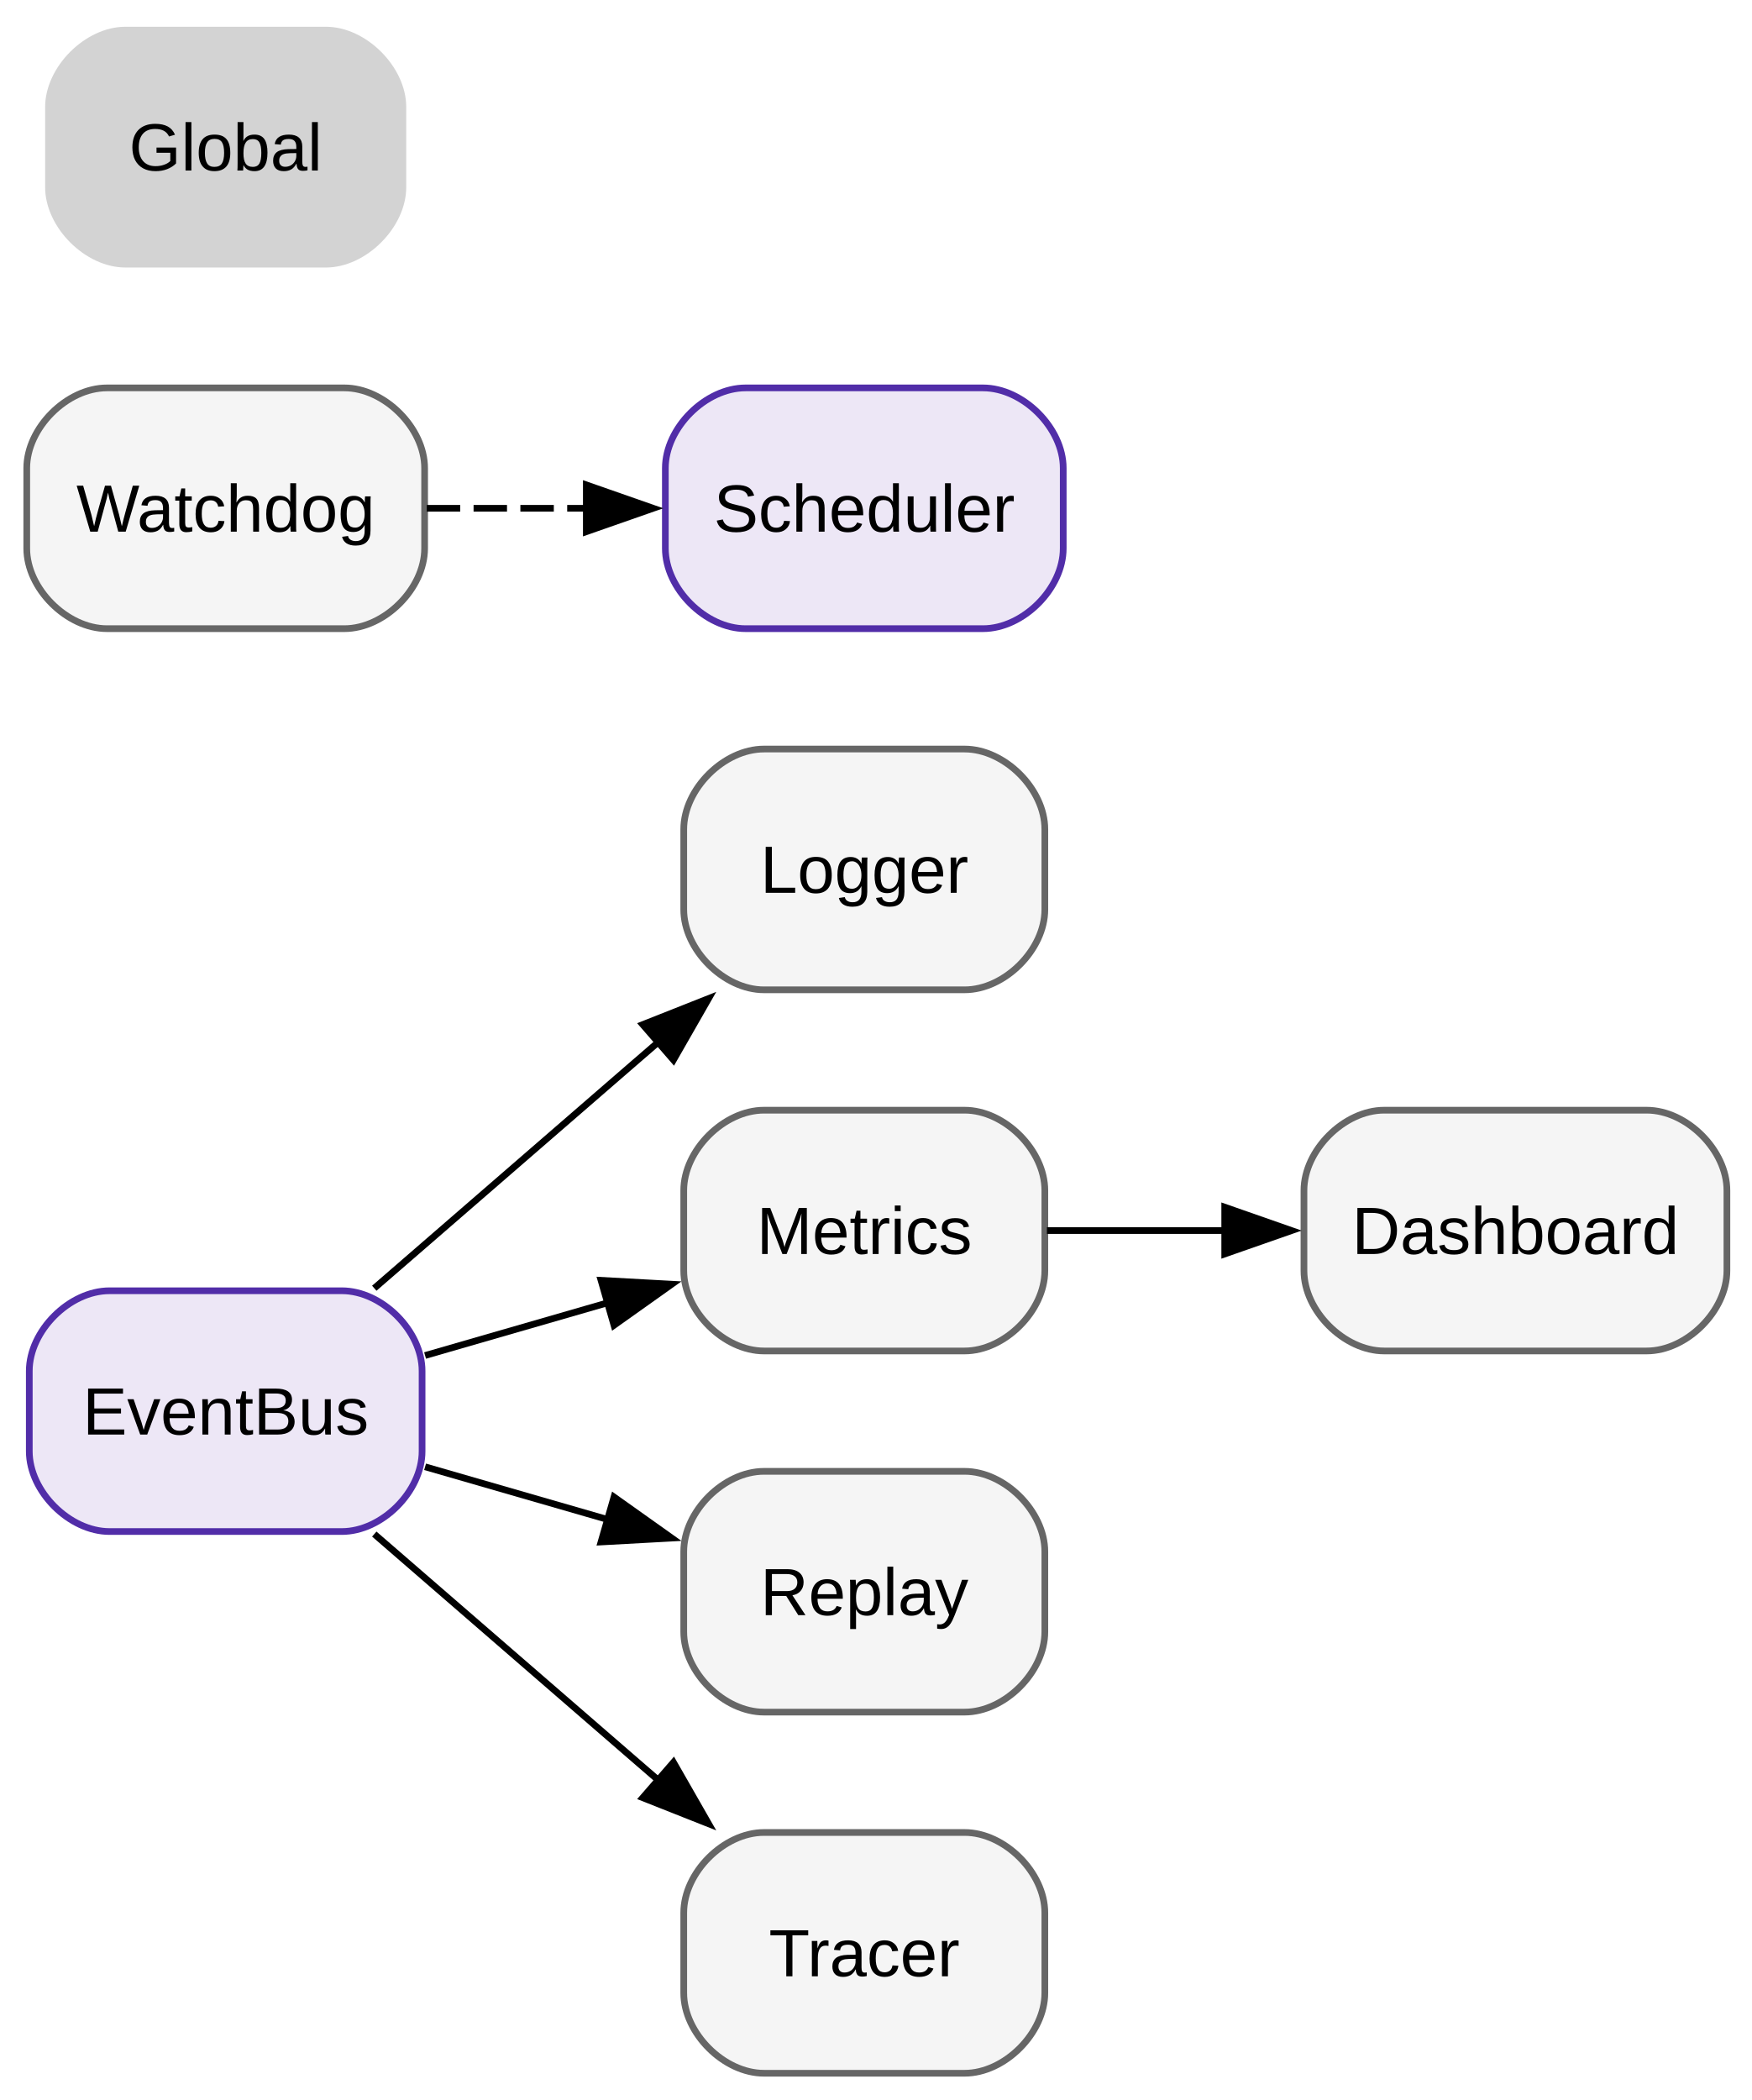
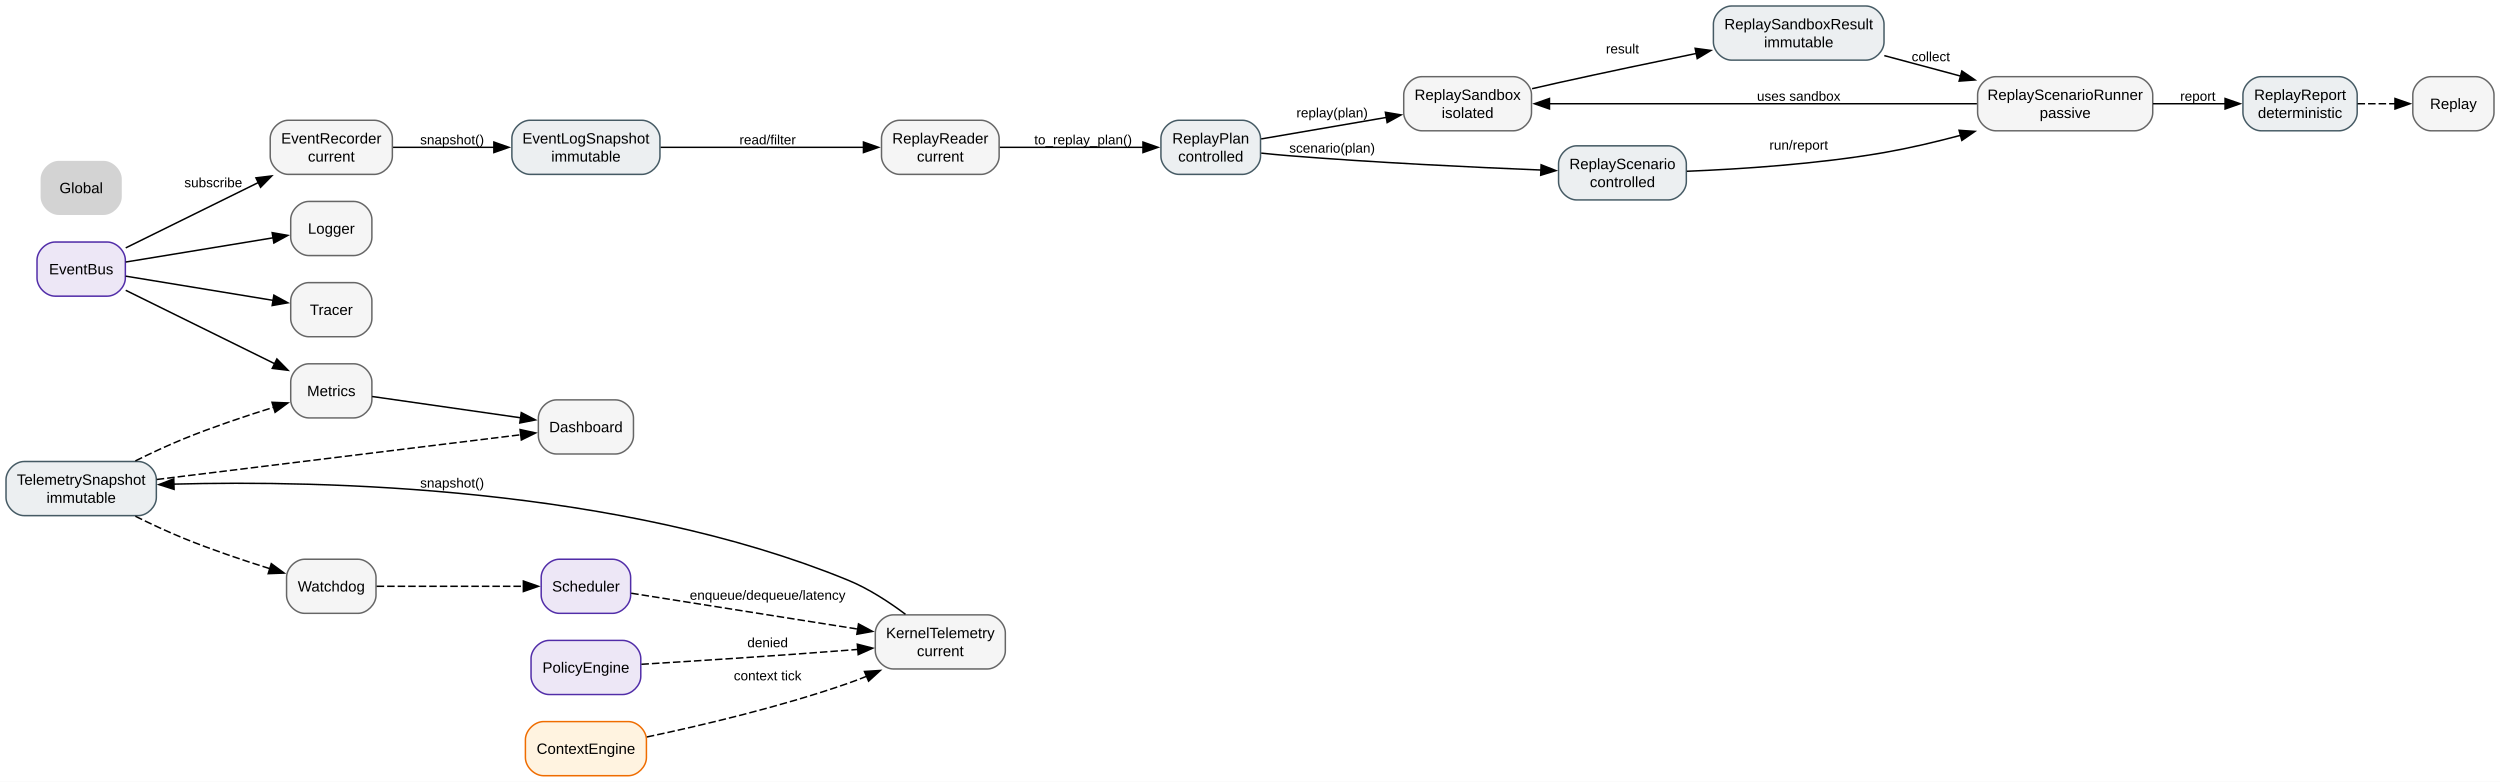
- <svg xmlns="http://www.w3.org/2000/svg" xmlns:xlink="http://www.w3.org/1999/xlink" width="262pt" height="314pt" viewBox="0.00 0.00 262.00 314.00">
-   <g id="graph0" class="graph" transform="scale(1 1) rotate(0) translate(4 310)">
-     <polygon fill="white" stroke="none" points="-4,4 -4,-310 258.25,-310 258.25,4 -4,4" />
+ <svg xmlns="http://www.w3.org/2000/svg" xmlns:xlink="http://www.w3.org/1999/xlink" width="1663pt" height="520pt" viewBox="0.00 0.00 1663.00 520.00">
+   <g id="graph0" class="graph" transform="scale(1 1) rotate(0) translate(4 516)">
+     <polygon fill="white" stroke="none" points="-4,4 -4,-516 1659,-516 1659,4 -4,4" />
    <g id="node1" class="node">
      <g id="a_node1">
        <a xlink:href="../scheduler/10_scheduler.svg" xlink:title="EventBus">
-           <path fill="#ede7f6" stroke="#512da8" d="M47.12,-117C47.12,-117 12.38,-117 12.38,-117 6.38,-117 0.38,-111 0.38,-105 0.38,-105 0.38,-93 0.38,-93 0.38,-87 6.38,-81 12.38,-81 12.38,-81 47.12,-81 47.12,-81 53.12,-81 59.12,-87 59.12,-93 59.12,-93 59.12,-105 59.12,-105 59.12,-111 53.12,-117 47.12,-117" />
-           <text xml:space="preserve" text-anchor="middle" x="29.75" y="-95.5" font-family="Arial" font-size="10.00">EventBus</text>
-         </a>
-       </g>
+           <path fill="#ede7f6" stroke="#512da8" d="M67.38,-355C67.38,-355 32.62,-355 32.62,-355 26.63,-355 20.62,-349 20.62,-343 20.62,-343 20.62,-331 20.62,-331 20.62,-325 26.62,-319 32.62,-319 32.62,-319 67.38,-319 67.38,-319 73.38,-319 79.38,-325 79.38,-331 79.38,-331 79.38,-343 79.38,-343 79.38,-349 73.38,-355 67.38,-355" />
+           <text xml:space="preserve" text-anchor="middle" x="50" y="-333.5" font-family="Arial" font-size="10.00">EventBus</text>
+         </a>
+       </g>
+     </g>
+     <g id="node6" class="node">
+       <path fill="#f5f5f5" stroke="#666666" d="M245,-436C245,-436 187.75,-436 187.75,-436 181.75,-436 175.75,-430 175.75,-424 175.75,-424 175.75,-412 175.75,-412 175.75,-406 181.75,-400 187.75,-400 187.75,-400 245,-400 245,-400 251,-400 257,-406 257,-412 257,-412 257,-424 257,-424 257,-430 251,-436 245,-436" />
+       <text xml:space="preserve" text-anchor="middle" x="216.38" y="-420.5" font-family="Arial" font-size="10.00">EventRecorder</text>
+       <text xml:space="preserve" text-anchor="middle" x="216.38" y="-408.5" font-family="Arial" font-size="10.00">current</text>
+     </g>
+     <g id="edge10" class="edge">
+       <path fill="none" stroke="black" d="M79.63,-351.11C103.96,-363.1 139.38,-380.55 167.94,-394.63" />
+       <polygon fill="black" stroke="black" points="166.25,-397.69 176.76,-398.97 169.34,-391.41 166.25,-397.69" />
+       <text xml:space="preserve" text-anchor="middle" x="137.88" y="-391.44" font-family="Arial" font-size="9.00">subscribe</text>
+     </g>
+     <g id="node16" class="node">
+       <path fill="#f5f5f5" stroke="#666666" d="M231.38,-382C231.38,-382 201.38,-382 201.38,-382 195.38,-382 189.38,-376 189.38,-370 189.38,-370 189.38,-358 189.38,-358 189.38,-352 195.38,-346 201.38,-346 201.38,-346 231.38,-346 231.38,-346 237.38,-346 243.38,-352 243.38,-358 243.38,-358 243.38,-370 243.38,-370 243.38,-376 237.38,-382 231.38,-382" />
+       <text xml:space="preserve" text-anchor="middle" x="216.38" y="-360.5" font-family="Arial" font-size="10.00">Logger</text>
+     </g>
+     <g id="edge8" class="edge">
+       <path fill="none" stroke="black" d="M79.63,-341.7C106.83,-346.17 147.9,-352.92 177.74,-357.82" />
+       <polygon fill="black" stroke="black" points="177.04,-361.25 187.48,-359.42 178.18,-354.34 177.04,-361.25" />
+     </g>
+     <g id="node17" class="node">
+       <path fill="#f5f5f5" stroke="#666666" d="M231.38,-274C231.38,-274 201.38,-274 201.38,-274 195.38,-274 189.38,-268 189.38,-262 189.38,-262 189.38,-250 189.38,-250 189.38,-244 195.38,-238 201.38,-238 201.38,-238 231.38,-238 231.38,-238 237.38,-238 243.38,-244 243.38,-250 243.38,-250 243.38,-262 243.38,-262 243.38,-268 237.38,-274 231.38,-274" />
+       <text xml:space="preserve" text-anchor="middle" x="216.38" y="-252.5" font-family="Arial" font-size="10.00">Metrics</text>
+     </g>
+     <g id="edge9" class="edge">
+       <path fill="none" stroke="black" d="M79.63,-322.89C107.2,-309.31 148.99,-288.71 178.92,-273.96" />
+       <polygon fill="black" stroke="black" points="180.19,-277.24 187.61,-269.68 177.1,-270.96 180.19,-277.24" />
+     </g>
+     <g id="node21" class="node">
+       <path fill="#f5f5f5" stroke="#666666" d="M231.38,-328C231.38,-328 201.38,-328 201.38,-328 195.38,-328 189.38,-322 189.38,-316 189.38,-316 189.38,-304 189.38,-304 189.38,-298 195.38,-292 201.38,-292 201.38,-292 231.38,-292 231.38,-292 237.38,-292 243.38,-298 243.38,-304 243.38,-304 243.38,-316 243.38,-316 243.38,-322 237.38,-328 231.38,-328" />
+       <text xml:space="preserve" text-anchor="middle" x="216.38" y="-306.5" font-family="Arial" font-size="10.00">Tracer</text>
+     </g>
+     <g id="edge23" class="edge">
+       <path fill="none" stroke="black" d="M79.63,-332.3C106.83,-327.83 147.9,-321.08 177.74,-316.18" />
+       <polygon fill="black" stroke="black" points="178.18,-319.66 187.48,-314.58 177.04,-312.75 178.18,-319.66" />
    </g>
    <g id="node2" class="node">
-       <path fill="#f5f5f5" stroke="#666666" d="M140.25,-198C140.25,-198 110.25,-198 110.25,-198 104.25,-198 98.25,-192 98.25,-186 98.25,-186 98.25,-174 98.25,-174 98.25,-168 104.25,-162 110.25,-162 110.25,-162 140.25,-162 140.25,-162 146.25,-162 152.25,-168 152.25,-174 152.25,-174 152.25,-186 152.25,-186 152.25,-192 146.25,-198 140.25,-198" />
-       <text xml:space="preserve" text-anchor="middle" x="125.25" y="-176.5" font-family="Arial" font-size="10.00">Logger</text>
+       <g id="a_node2">
+         <a xlink:href="../scheduler/10_scheduler.svg" xlink:title="Scheduler">
+           <path fill="#ede7f6" stroke="#512da8" d="M403.5,-144C403.5,-144 368,-144 368,-144 362,-144 356,-138 356,-132 356,-132 356,-120 356,-120 356,-114 362,-108 368,-108 368,-108 403.5,-108 403.5,-108 409.5,-108 415.5,-114 415.5,-120 415.5,-120 415.5,-132 415.5,-132 415.5,-138 409.5,-144 403.5,-144" />
+           <text xml:space="preserve" text-anchor="middle" x="385.75" y="-122.5" font-family="Arial" font-size="10.00">Scheduler</text>
+         </a>
+       </g>
+     </g>
+     <g id="node5" class="node">
+       <path fill="#f5f5f5" stroke="#666666" d="M652.75,-107C652.75,-107 590.25,-107 590.25,-107 584.25,-107 578.25,-101 578.25,-95 578.25,-95 578.25,-83 578.25,-83 578.25,-77 584.25,-71 590.25,-71 590.25,-71 652.75,-71 652.75,-71 658.75,-71 664.75,-77 664.75,-83 664.75,-83 664.75,-95 664.75,-95 664.75,-101 658.75,-107 652.75,-107" />
+       <text xml:space="preserve" text-anchor="middle" x="621.5" y="-91.5" font-family="Arial" font-size="10.00">KernelTelemetry</text>
+       <text xml:space="preserve" text-anchor="middle" x="621.5" y="-79.5" font-family="Arial" font-size="10.00">current</text>
    </g>
    <g id="edge1" class="edge">
-       <path fill="none" stroke="black" d="M51.97,-117.38C64.52,-128.25 80.61,-142.2 94.43,-154.17" />
-       <polygon fill="black" stroke="black" points="92.12,-156.8 101.97,-160.7 96.71,-151.51 92.12,-156.8" />
+       <path fill="none" stroke="black" stroke-dasharray="5,2" d="M415.88,-121.39C453.53,-115.43 519.81,-104.94 566.72,-97.51" />
+       <polygon fill="black" stroke="black" points="567.08,-101 576.41,-95.98 565.98,-94.09 567.08,-101" />
+       <text xml:space="preserve" text-anchor="middle" x="506.62" y="-117.02" font-family="Arial" font-size="9.00">enqueue/dequeue/latency</text>
    </g>
    <g id="node3" class="node">
-       <path fill="#f5f5f5" stroke="#666666" d="M140.25,-144C140.25,-144 110.25,-144 110.25,-144 104.25,-144 98.25,-138 98.25,-132 98.25,-132 98.25,-120 98.25,-120 98.25,-114 104.25,-108 110.25,-108 110.25,-108 140.25,-108 140.25,-108 146.25,-108 152.25,-114 152.25,-120 152.25,-120 152.25,-132 152.25,-132 152.25,-138 146.25,-144 140.25,-144" />
-       <text xml:space="preserve" text-anchor="middle" x="125.25" y="-122.5" font-family="Arial" font-size="10.00">Metrics</text>
+       <g id="a_node3">
+         <a xlink:href="../scheduler/10_scheduler.svg" xlink:title="PolicyEngine">
+           <path fill="#ede7f6" stroke="#512da8" d="M410.25,-90C410.25,-90 361.25,-90 361.25,-90 355.25,-90 349.25,-84 349.25,-78 349.25,-78 349.25,-66 349.25,-66 349.25,-60 355.25,-54 361.25,-54 361.25,-54 410.25,-54 410.25,-54 416.25,-54 422.25,-60 422.25,-66 422.25,-66 422.25,-78 422.25,-78 422.25,-84 416.25,-90 410.25,-90" />
+           <text xml:space="preserve" text-anchor="middle" x="385.75" y="-68.5" font-family="Arial" font-size="10.00">PolicyEngine</text>
+         </a>
+       </g>
    </g>
    <g id="edge2" class="edge">
-       <path fill="none" stroke="black" d="M59.57,-107.32C68.26,-109.83 77.94,-112.63 87.1,-115.27" />
-       <polygon fill="black" stroke="black" points="85.88,-118.56 96.46,-117.98 87.82,-111.84 85.88,-118.56" />
+       <path fill="none" stroke="black" stroke-dasharray="5,2" d="M422.66,-74.12C457.76,-76.25 512.7,-79.75 560.25,-83.5 562.41,-83.67 564.61,-83.85 566.84,-84.03" />
+       <polygon fill="black" stroke="black" points="566.28,-87.5 576.54,-84.86 566.88,-80.52 566.28,-87.5" />
+       <text xml:space="preserve" text-anchor="middle" x="506.62" y="-85.45" font-family="Arial" font-size="9.00">denied</text>
    </g>
    <g id="node4" class="node">
-       <path fill="#f5f5f5" stroke="#666666" d="M140.25,-90C140.25,-90 110.25,-90 110.25,-90 104.25,-90 98.25,-84 98.25,-78 98.25,-78 98.25,-66 98.25,-66 98.25,-60 104.25,-54 110.25,-54 110.25,-54 140.25,-54 140.25,-54 146.25,-54 152.25,-60 152.25,-66 152.25,-66 152.25,-78 152.25,-78 152.25,-84 146.25,-90 140.25,-90" />
-       <text xml:space="preserve" text-anchor="middle" x="125.25" y="-68.5" font-family="Arial" font-size="10.00">Replay</text>
+       <g id="a_node4">
+         <a xlink:href="../context/20_context.svg" xlink:title="ContextEngine">
+           <path fill="#fff3e0" stroke="#ef6c00" d="M414,-36C414,-36 357.5,-36 357.5,-36 351.5,-36 345.5,-30 345.5,-24 345.5,-24 345.5,-12 345.5,-12 345.5,-6 351.5,0 357.5,0 357.5,0 414,0 414,0 420,0 426,-6 426,-12 426,-12 426,-24 426,-24 426,-30 420,-36 414,-36" />
+           <text xml:space="preserve" text-anchor="middle" x="385.75" y="-14.5" font-family="Arial" font-size="10.00">ContextEngine</text>
+         </a>
+       </g>
    </g>
    <g id="edge3" class="edge">
-       <path fill="none" stroke="black" d="M59.57,-90.68C68.26,-88.17 77.94,-85.37 87.1,-82.73" />
-       <polygon fill="black" stroke="black" points="87.82,-86.16 96.46,-80.02 85.88,-79.44 87.82,-86.16" />
+       <path fill="none" stroke="black" stroke-dasharray="5,2" d="M426.28,-25.76C461.85,-33.24 515.26,-45.74 560.25,-61.5 564.34,-62.93 568.54,-64.54 572.72,-66.24" />
+       <polygon fill="black" stroke="black" points="571.04,-69.33 581.61,-70.02 573.78,-62.89 571.04,-69.33" />
+       <text xml:space="preserve" text-anchor="middle" x="506.62" y="-63.45" font-family="Arial" font-size="9.00">context tick</text>
+     </g>
+     <g id="node15" class="node">
+       <path fill="#eceff1" stroke="#455a64" d="M88,-209C88,-209 12,-209 12,-209 6,-209 0,-203 0,-197 0,-197 0,-185 0,-185 0,-179 6,-173 12,-173 12,-173 88,-173 88,-173 94,-173 100,-179 100,-185 100,-185 100,-197 100,-197 100,-203 94,-209 88,-209" />
+       <text xml:space="preserve" text-anchor="middle" x="50" y="-193.5" font-family="Arial" font-size="10.00">TelemetrySnapshot</text>
+       <text xml:space="preserve" text-anchor="middle" x="50" y="-181.5" font-family="Arial" font-size="10.00">immutable</text>
+     </g>
+     <g id="edge4" class="edge">
+       <path fill="none" stroke="black" d="M598.33,-107.37C587.47,-115.49 573.83,-124.43 560.25,-130 407.88,-192.56 209.82,-196.56 111.65,-193.96" />
+       <polygon fill="black" stroke="black" points="111.8,-190.47 101.7,-193.66 111.59,-197.46 111.8,-190.47" />
+       <text xml:space="preserve" text-anchor="middle" x="296.75" y="-191.65" font-family="Arial" font-size="9.00">snapshot()</text>
    </g>
    <g id="node7" class="node">
-       <path fill="#f5f5f5" stroke="#666666" d="M140.25,-36C140.25,-36 110.25,-36 110.25,-36 104.25,-36 98.25,-30 98.25,-24 98.25,-24 98.25,-12 98.25,-12 98.25,-6 104.25,0 110.25,0 110.25,0 140.25,0 140.25,0 146.25,0 152.25,-6 152.25,-12 152.25,-12 152.25,-24 152.25,-24 152.25,-30 146.25,-36 140.25,-36" />
-       <text xml:space="preserve" text-anchor="middle" x="125.25" y="-14.5" font-family="Arial" font-size="10.00">Tracer</text>
+       <path fill="#eceff1" stroke="#455a64" d="M423,-436C423,-436 348.5,-436 348.5,-436 342.5,-436 336.5,-430 336.5,-424 336.5,-424 336.5,-412 336.5,-412 336.5,-406 342.5,-400 348.5,-400 348.5,-400 423,-400 423,-400 429,-400 435,-406 435,-412 435,-412 435,-424 435,-424 435,-430 429,-436 423,-436" />
+       <text xml:space="preserve" text-anchor="middle" x="385.75" y="-420.5" font-family="Arial" font-size="10.00">EventLogSnapshot</text>
+       <text xml:space="preserve" text-anchor="middle" x="385.75" y="-408.5" font-family="Arial" font-size="10.00">immutable</text>
+     </g>
+     <g id="edge11" class="edge">
+       <path fill="none" stroke="black" d="M257.47,-418C277.56,-418 302.31,-418 324.62,-418" />
+       <polygon fill="black" stroke="black" points="324.52,-421.5 334.52,-418 324.52,-414.5 324.52,-421.5" />
+       <text xml:space="preserve" text-anchor="middle" x="296.75" y="-419.95" font-family="Arial" font-size="9.00">snapshot()</text>
+     </g>
+     <g id="node8" class="node">
+       <path fill="#f5f5f5" stroke="#666666" d="M648.62,-436C648.62,-436 594.38,-436 594.38,-436 588.38,-436 582.38,-430 582.38,-424 582.38,-424 582.38,-412 582.38,-412 582.38,-406 588.38,-400 594.38,-400 594.38,-400 648.62,-400 648.62,-400 654.62,-400 660.62,-406 660.62,-412 660.62,-412 660.62,-424 660.62,-424 660.62,-430 654.62,-436 648.62,-436" />
+       <text xml:space="preserve" text-anchor="middle" x="621.5" y="-420.5" font-family="Arial" font-size="10.00">ReplayReader</text>
+       <text xml:space="preserve" text-anchor="middle" x="621.5" y="-408.5" font-family="Arial" font-size="10.00">current</text>
+     </g>
+     <g id="edge12" class="edge">
+       <path fill="none" stroke="black" d="M435.47,-418C475.05,-418 530.65,-418 570.56,-418" />
+       <polygon fill="black" stroke="black" points="570.37,-421.5 580.37,-418 570.37,-414.5 570.37,-421.5" />
+       <text xml:space="preserve" text-anchor="middle" x="506.62" y="-419.95" font-family="Arial" font-size="9.00">read/filter</text>
+     </g>
+     <g id="node9" class="node">
+       <path fill="#eceff1" stroke="#455a64" d="M822.5,-436C822.5,-436 780.25,-436 780.25,-436 774.25,-436 768.25,-430 768.25,-424 768.25,-424 768.25,-412 768.25,-412 768.25,-406 774.25,-400 780.25,-400 780.25,-400 822.5,-400 822.5,-400 828.5,-400 834.5,-406 834.5,-412 834.5,-412 834.5,-424 834.5,-424 834.5,-430 828.5,-436 822.5,-436" />
+       <text xml:space="preserve" text-anchor="middle" x="801.38" y="-420.5" font-family="Arial" font-size="10.00">ReplayPlan</text>
+       <text xml:space="preserve" text-anchor="middle" x="801.38" y="-408.5" font-family="Arial" font-size="10.00">controlled</text>
+     </g>
+     <g id="edge13" class="edge">
+       <path fill="none" stroke="black" d="M661.1,-418C689.24,-418 727.41,-418 756.68,-418" />
+       <polygon fill="black" stroke="black" points="756.3,-421.5 766.3,-418 756.3,-414.5 756.3,-421.5" />
+       <text xml:space="preserve" text-anchor="middle" x="716.5" y="-419.95" font-family="Arial" font-size="9.00">to_replay_plan()</text>
+     </g>
+     <g id="node10" class="node">
+       <path fill="#f5f5f5" stroke="#666666" d="M1002.75,-465C1002.75,-465 941.75,-465 941.75,-465 935.75,-465 929.75,-459 929.75,-453 929.75,-453 929.75,-441 929.75,-441 929.75,-435 935.75,-429 941.75,-429 941.75,-429 1002.75,-429 1002.75,-429 1008.75,-429 1014.75,-435 1014.75,-441 1014.75,-441 1014.75,-453 1014.75,-453 1014.75,-459 1008.75,-465 1002.75,-465" />
+       <text xml:space="preserve" text-anchor="middle" x="972.25" y="-449.5" font-family="Arial" font-size="10.00">ReplaySandbox</text>
+       <text xml:space="preserve" text-anchor="middle" x="972.25" y="-437.5" font-family="Arial" font-size="10.00">isolated</text>
+     </g>
+     <g id="edge14" class="edge">
+       <path fill="none" stroke="black" d="M834.94,-423.59C858.5,-427.64 890.87,-433.2 918.15,-437.88" />
+       <polygon fill="black" stroke="black" points="917.55,-441.33 928,-439.57 918.74,-434.43 917.55,-441.33" />
+       <text xml:space="preserve" text-anchor="middle" x="882.12" y="-437.9" font-family="Arial" font-size="9.00">replay(plan)</text>
+     </g>
+     <g id="node12" class="node">
+       <path fill="#eceff1" stroke="#455a64" d="M1105.75,-419C1105.75,-419 1044.75,-419 1044.75,-419 1038.75,-419 1032.75,-413 1032.75,-407 1032.75,-407 1032.75,-395 1032.75,-395 1032.75,-389 1038.75,-383 1044.75,-383 1044.75,-383 1105.75,-383 1105.75,-383 1111.75,-383 1117.75,-389 1117.75,-395 1117.75,-395 1117.75,-407 1117.75,-407 1117.75,-413 1111.75,-419 1105.75,-419" />
+       <text xml:space="preserve" text-anchor="middle" x="1075.25" y="-403.5" font-family="Arial" font-size="10.00">ReplayScenario</text>
+       <text xml:space="preserve" text-anchor="middle" x="1075.25" y="-391.5" font-family="Arial" font-size="10.00">controlled</text>
+     </g>
+     <g id="edge16" class="edge">
+       <path fill="none" stroke="black" d="M834.97,-414.15C840.8,-413.54 846.83,-412.96 852.5,-412.5 910.12,-407.85 976.32,-404.7 1021.28,-402.89" />
+       <polygon fill="black" stroke="black" points="1021.15,-406.4 1031,-402.51 1020.87,-399.4 1021.15,-406.4" />
+       <text xml:space="preserve" text-anchor="middle" x="882.12" y="-414.45" font-family="Arial" font-size="9.00">scenario(plan)</text>
+     </g>
+     <g id="node11" class="node">
+       <path fill="#eceff1" stroke="#455a64" d="M1237.25,-512C1237.25,-512 1147.75,-512 1147.75,-512 1141.75,-512 1135.75,-506 1135.75,-500 1135.75,-500 1135.75,-488 1135.75,-488 1135.75,-482 1141.75,-476 1147.75,-476 1147.75,-476 1237.25,-476 1237.25,-476 1243.25,-476 1249.25,-482 1249.25,-488 1249.25,-488 1249.25,-500 1249.25,-500 1249.25,-506 1243.25,-512 1237.25,-512" />
+       <text xml:space="preserve" text-anchor="middle" x="1192.5" y="-496.5" font-family="Arial" font-size="10.00">ReplaySandboxResult</text>
+       <text xml:space="preserve" text-anchor="middle" x="1192.5" y="-484.5" font-family="Arial" font-size="10.00">immutable</text>
+     </g>
+     <g id="edge15" class="edge">
+       <path fill="none" stroke="black" d="M1015.15,-457C1021.06,-458.37 1027.05,-459.74 1032.75,-461 1062.84,-467.67 1096.22,-474.66 1124.58,-480.49" />
+       <polygon fill="black" stroke="black" points="1123.61,-483.87 1134.1,-482.45 1125.01,-477.01 1123.61,-483.87" />
+       <text xml:space="preserve" text-anchor="middle" x="1075.25" y="-480.45" font-family="Arial" font-size="9.00">result</text>
+     </g>
+     <g id="node13" class="node">
+       <path fill="#f5f5f5" stroke="#666666" d="M1416,-465C1416,-465 1323.5,-465 1323.5,-465 1317.5,-465 1311.5,-459 1311.5,-453 1311.5,-453 1311.5,-441 1311.5,-441 1311.5,-435 1317.5,-429 1323.5,-429 1323.5,-429 1416,-429 1416,-429 1422,-429 1428,-435 1428,-441 1428,-441 1428,-453 1428,-453 1428,-459 1422,-465 1416,-465" />
+       <text xml:space="preserve" text-anchor="middle" x="1369.75" y="-449.5" font-family="Arial" font-size="10.00">ReplayScenarioRunner</text>
+       <text xml:space="preserve" text-anchor="middle" x="1369.75" y="-437.5" font-family="Arial" font-size="10.00">passive</text>
+     </g>
+     <g id="edge19" class="edge">
+       <path fill="none" stroke="black" d="M1249.43,-479C1265.62,-474.66 1283.48,-469.87 1300.33,-465.35" />
+       <polygon fill="black" stroke="black" points="1301.03,-468.79 1309.78,-462.82 1299.21,-462.03 1301.03,-468.79" />
+       <text xml:space="preserve" text-anchor="middle" x="1280.38" y="-475.26" font-family="Arial" font-size="9.00">collect</text>
+     </g>
+     <g id="edge17" class="edge">
+       <path fill="none" stroke="black" d="M1118.12,-402.07C1153.33,-403.49 1204.87,-406.8 1249.25,-414.5 1266.02,-417.41 1283.84,-421.63 1300.47,-426.06" />
+       <polygon fill="black" stroke="black" points="1299.17,-429.34 1309.74,-428.6 1301.02,-422.58 1299.17,-429.34" />
+       <text xml:space="preserve" text-anchor="middle" x="1192.5" y="-416.45" font-family="Arial" font-size="9.00">run/report</text>
+     </g>
+     <g id="edge18" class="edge">
+       <path fill="none" stroke="black" d="M1311.01,-447C1234.55,-447 1100.75,-447 1026.58,-447" />
+       <polygon fill="black" stroke="black" points="1026.71,-443.5 1016.71,-447 1026.71,-450.5 1026.71,-443.5" />
+       <text xml:space="preserve" text-anchor="middle" x="1192.5" y="-448.95" font-family="Arial" font-size="9.00">uses sandbox</text>
+     </g>
+     <g id="node14" class="node">
+       <path fill="#eceff1" stroke="#455a64" d="M1552,-465C1552,-465 1500,-465 1500,-465 1494,-465 1488,-459 1488,-453 1488,-453 1488,-441 1488,-441 1488,-435 1494,-429 1500,-429 1500,-429 1552,-429 1552,-429 1558,-429 1564,-435 1564,-441 1564,-441 1564,-453 1564,-453 1564,-459 1558,-465 1552,-465" />
+       <text xml:space="preserve" text-anchor="middle" x="1526" y="-449.5" font-family="Arial" font-size="10.00">ReplayReport</text>
+       <text xml:space="preserve" text-anchor="middle" x="1526" y="-437.5" font-family="Arial" font-size="10.00">deterministic</text>
+     </g>
+     <g id="edge20" class="edge">
+       <path fill="none" stroke="black" d="M1428.19,-447C1444.02,-447 1461.04,-447 1476.33,-447" />
+       <polygon fill="black" stroke="black" points="1476.12,-450.5 1486.12,-447 1476.12,-443.5 1476.12,-450.5" />
+       <text xml:space="preserve" text-anchor="middle" x="1458" y="-448.95" font-family="Arial" font-size="9.00">report</text>
+     </g>
+     <g id="node18" class="node">
+       <path fill="#f5f5f5" stroke="#666666" d="M1643,-465C1643,-465 1613,-465 1613,-465 1607,-465 1601,-459 1601,-453 1601,-453 1601,-441 1601,-441 1601,-435 1607,-429 1613,-429 1613,-429 1643,-429 1643,-429 1649,-429 1655,-435 1655,-441 1655,-441 1655,-453 1655,-453 1655,-459 1649,-465 1643,-465" />
+       <text xml:space="preserve" text-anchor="middle" x="1628" y="-443.5" font-family="Arial" font-size="10.00">Replay</text>
+     </g>
+     <g id="edge21" class="edge">
+       <path fill="none" stroke="black" stroke-dasharray="5,2" d="M1564.24,-447C1572.37,-447 1580.99,-447 1589.14,-447" />
+       <polygon fill="black" stroke="black" points="1589.14,-450.5 1599.14,-447 1589.14,-443.5 1589.14,-450.5" />
    </g>
    <g id="edge5" class="edge">
-       <path fill="none" stroke="black" d="M51.97,-80.62C64.52,-69.75 80.61,-55.8 94.43,-43.83" />
-       <polygon fill="black" stroke="black" points="96.71,-46.49 101.97,-37.3 92.12,-41.2 96.71,-46.49" />
-     </g>
-     <g id="node5" class="node">
-       <path fill="#f5f5f5" stroke="#666666" d="M242.25,-144C242.25,-144 203,-144 203,-144 197,-144 191,-138 191,-132 191,-132 191,-120 191,-120 191,-114 197,-108 203,-108 203,-108 242.25,-108 242.25,-108 248.25,-108 254.25,-114 254.25,-120 254.25,-120 254.25,-132 254.25,-132 254.25,-138 248.25,-144 242.25,-144" />
-       <text xml:space="preserve" text-anchor="middle" x="222.62" y="-122.5" font-family="Arial" font-size="10.00">Dashboard</text>
-     </g>
-     <g id="edge4" class="edge">
-       <path fill="none" stroke="black" d="M152.56,-126C160.86,-126 170.25,-126 179.36,-126" />
-       <polygon fill="black" stroke="black" points="179.15,-129.5 189.15,-126 179.15,-122.5 179.15,-129.5" />
-     </g>
-     <g id="node6" class="node">
-       <path fill="#f5f5f5" stroke="#666666" d="M47.5,-252C47.5,-252 12,-252 12,-252 6,-252 0,-246 0,-240 0,-240 0,-228 0,-228 0,-222 6,-216 12,-216 12,-216 47.5,-216 47.5,-216 53.5,-216 59.5,-222 59.5,-228 59.5,-228 59.5,-240 59.5,-240 59.5,-246 53.5,-252 47.5,-252" />
-       <text xml:space="preserve" text-anchor="middle" x="29.75" y="-230.5" font-family="Arial" font-size="10.00">Watchdog</text>
-     </g>
-     <g id="node8" class="node">
-       <g id="a_node8">
-         <a xlink:href="../scheduler/10_scheduler.svg" xlink:title="Scheduler">
-           <path fill="#ede7f6" stroke="#512da8" d="M143,-252C143,-252 107.5,-252 107.5,-252 101.5,-252 95.5,-246 95.5,-240 95.5,-240 95.5,-228 95.5,-228 95.5,-222 101.5,-216 107.5,-216 107.5,-216 143,-216 143,-216 149,-216 155,-222 155,-228 155,-228 155,-240 155,-240 155,-246 149,-252 143,-252" />
-           <text xml:space="preserve" text-anchor="middle" x="125.25" y="-230.5" font-family="Arial" font-size="10.00">Scheduler</text>
-         </a>
-       </g>
+       <path fill="none" stroke="black" stroke-dasharray="5,2" d="M86.04,-209.41C96.22,-214.44 107.44,-219.69 118,-224 137.51,-231.96 159.81,-239.41 178.14,-245.11" />
+       <polygon fill="black" stroke="black" points="176.94,-248.4 187.53,-247.98 178.99,-241.71 176.94,-248.4" />
+     </g>
+     <g id="node19" class="node">
+       <path fill="#f5f5f5" stroke="#666666" d="M405.38,-250C405.38,-250 366.12,-250 366.12,-250 360.12,-250 354.12,-244 354.12,-238 354.12,-238 354.12,-226 354.12,-226 354.12,-220 360.12,-214 366.12,-214 366.12,-214 405.38,-214 405.38,-214 411.38,-214 417.38,-220 417.38,-226 417.38,-226 417.38,-238 417.38,-238 417.38,-244 411.38,-250 405.38,-250" />
+       <text xml:space="preserve" text-anchor="middle" x="385.75" y="-228.5" font-family="Arial" font-size="10.00">Dashboard</text>
    </g>
    <g id="edge6" class="edge">
-       <path fill="none" stroke="black" stroke-dasharray="5,2" d="M59.82,-234C67.39,-234 75.67,-234 83.71,-234" />
-       <polygon fill="black" stroke="black" points="83.68,-237.5 93.68,-234 83.68,-230.5 83.68,-237.5" />
-     </g>
-     <g id="node9" class="node">
-       <g id="a_node9">
+       <path fill="none" stroke="black" stroke-dasharray="5,2" d="M100.25,-197.05C165.83,-205.11 280.73,-219.22 342.54,-226.82" />
+       <polygon fill="black" stroke="black" points="341.95,-230.27 352.3,-228.01 342.8,-223.32 341.95,-230.27" />
+     </g>
+     <g id="node20" class="node">
+       <path fill="#f5f5f5" stroke="#666666" d="M234.12,-144C234.12,-144 198.62,-144 198.62,-144 192.62,-144 186.62,-138 186.62,-132 186.62,-132 186.62,-120 186.62,-120 186.62,-114 192.62,-108 198.62,-108 198.62,-108 234.12,-108 234.12,-108 240.12,-108 246.12,-114 246.12,-120 246.12,-120 246.12,-132 246.12,-132 246.12,-138 240.12,-144 234.12,-144" />
+       <text xml:space="preserve" text-anchor="middle" x="216.38" y="-122.5" font-family="Arial" font-size="10.00">Watchdog</text>
+     </g>
+     <g id="edge7" class="edge">
+       <path fill="none" stroke="black" stroke-dasharray="5,2" d="M86.04,-172.59C96.22,-167.56 107.44,-162.31 118,-158 136.6,-150.41 157.74,-143.28 175.56,-137.7" />
+       <polygon fill="black" stroke="black" points="176.47,-141.08 185,-134.79 174.41,-134.39 176.47,-141.08" />
+     </g>
+     <g id="edge22" class="edge">
+       <path fill="none" stroke="black" d="M243.53,-252.25C269.94,-248.46 311.18,-242.55 342.29,-238.09" />
+       <polygon fill="black" stroke="black" points="342.76,-241.56 352.16,-236.67 341.77,-234.63 342.76,-241.56" />
+     </g>
+     <g id="edge24" class="edge">
+       <path fill="none" stroke="black" stroke-dasharray="5,2" d="M246.53,-126C273.57,-126 314.06,-126 344.23,-126" />
+       <polygon fill="black" stroke="black" points="344.14,-129.5 354.14,-126 344.14,-122.5 344.14,-129.5" />
+     </g>
+     <g id="node22" class="node">
+       <g id="a_node22">
        <a xlink:href="../00_global.svg" xlink:title="Global">
-           <path fill="lightgrey" stroke="none" d="M44.75,-306C44.75,-306 14.75,-306 14.75,-306 8.75,-306 2.75,-300 2.75,-294 2.75,-294 2.75,-282 2.75,-282 2.75,-276 8.75,-270 14.75,-270 14.75,-270 44.75,-270 44.75,-270 50.75,-270 56.75,-276 56.75,-282 56.75,-282 56.75,-294 56.75,-294 56.75,-300 50.75,-306 44.75,-306" />
-           <text xml:space="preserve" text-anchor="middle" x="29.75" y="-284.5" font-family="Arial" font-size="10.00">Global</text>
+           <path fill="lightgrey" stroke="none" d="M65,-409C65,-409 35,-409 35,-409 29,-409 23,-403 23,-397 23,-397 23,-385 23,-385 23,-379 29,-373 35,-373 35,-373 65,-373 65,-373 71,-373 77,-379 77,-385 77,-385 77,-397 77,-397 77,-403 71,-409 65,-409" />
+           <text xml:space="preserve" text-anchor="middle" x="50" y="-387.5" font-family="Arial" font-size="10.00">Global</text>
        </a>
      </g>
    </g>
  </g>
</svg>
